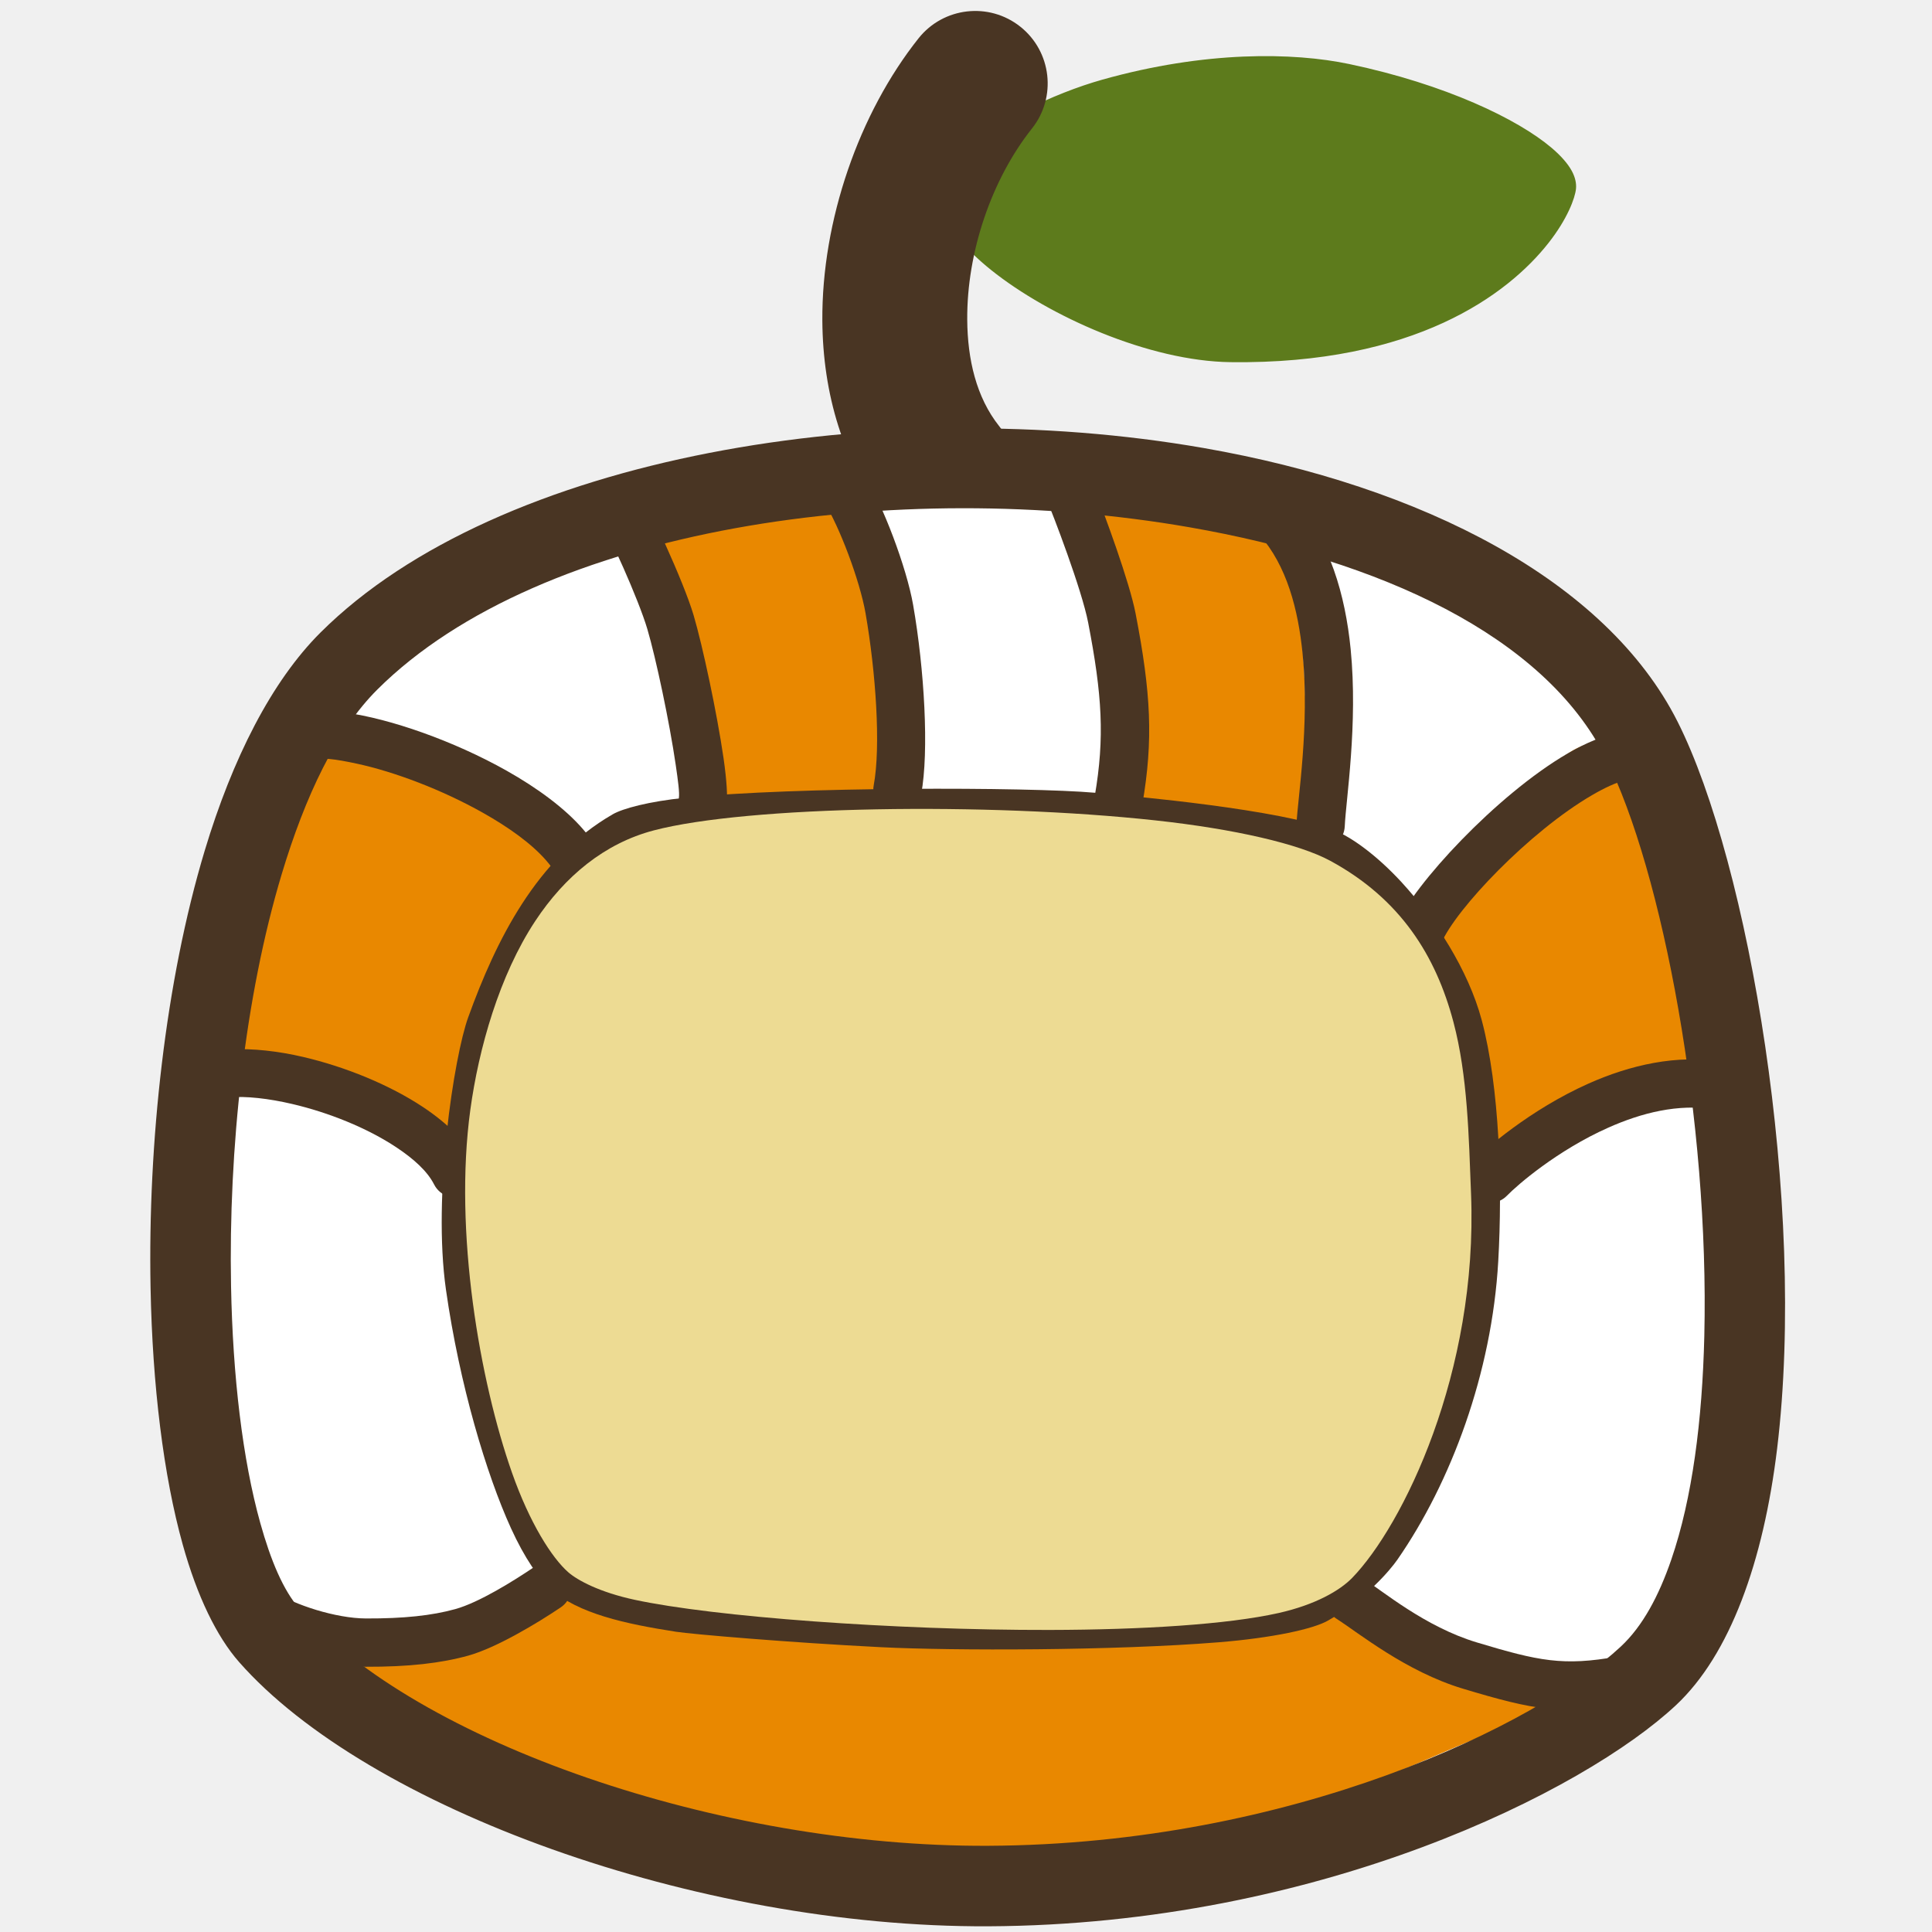
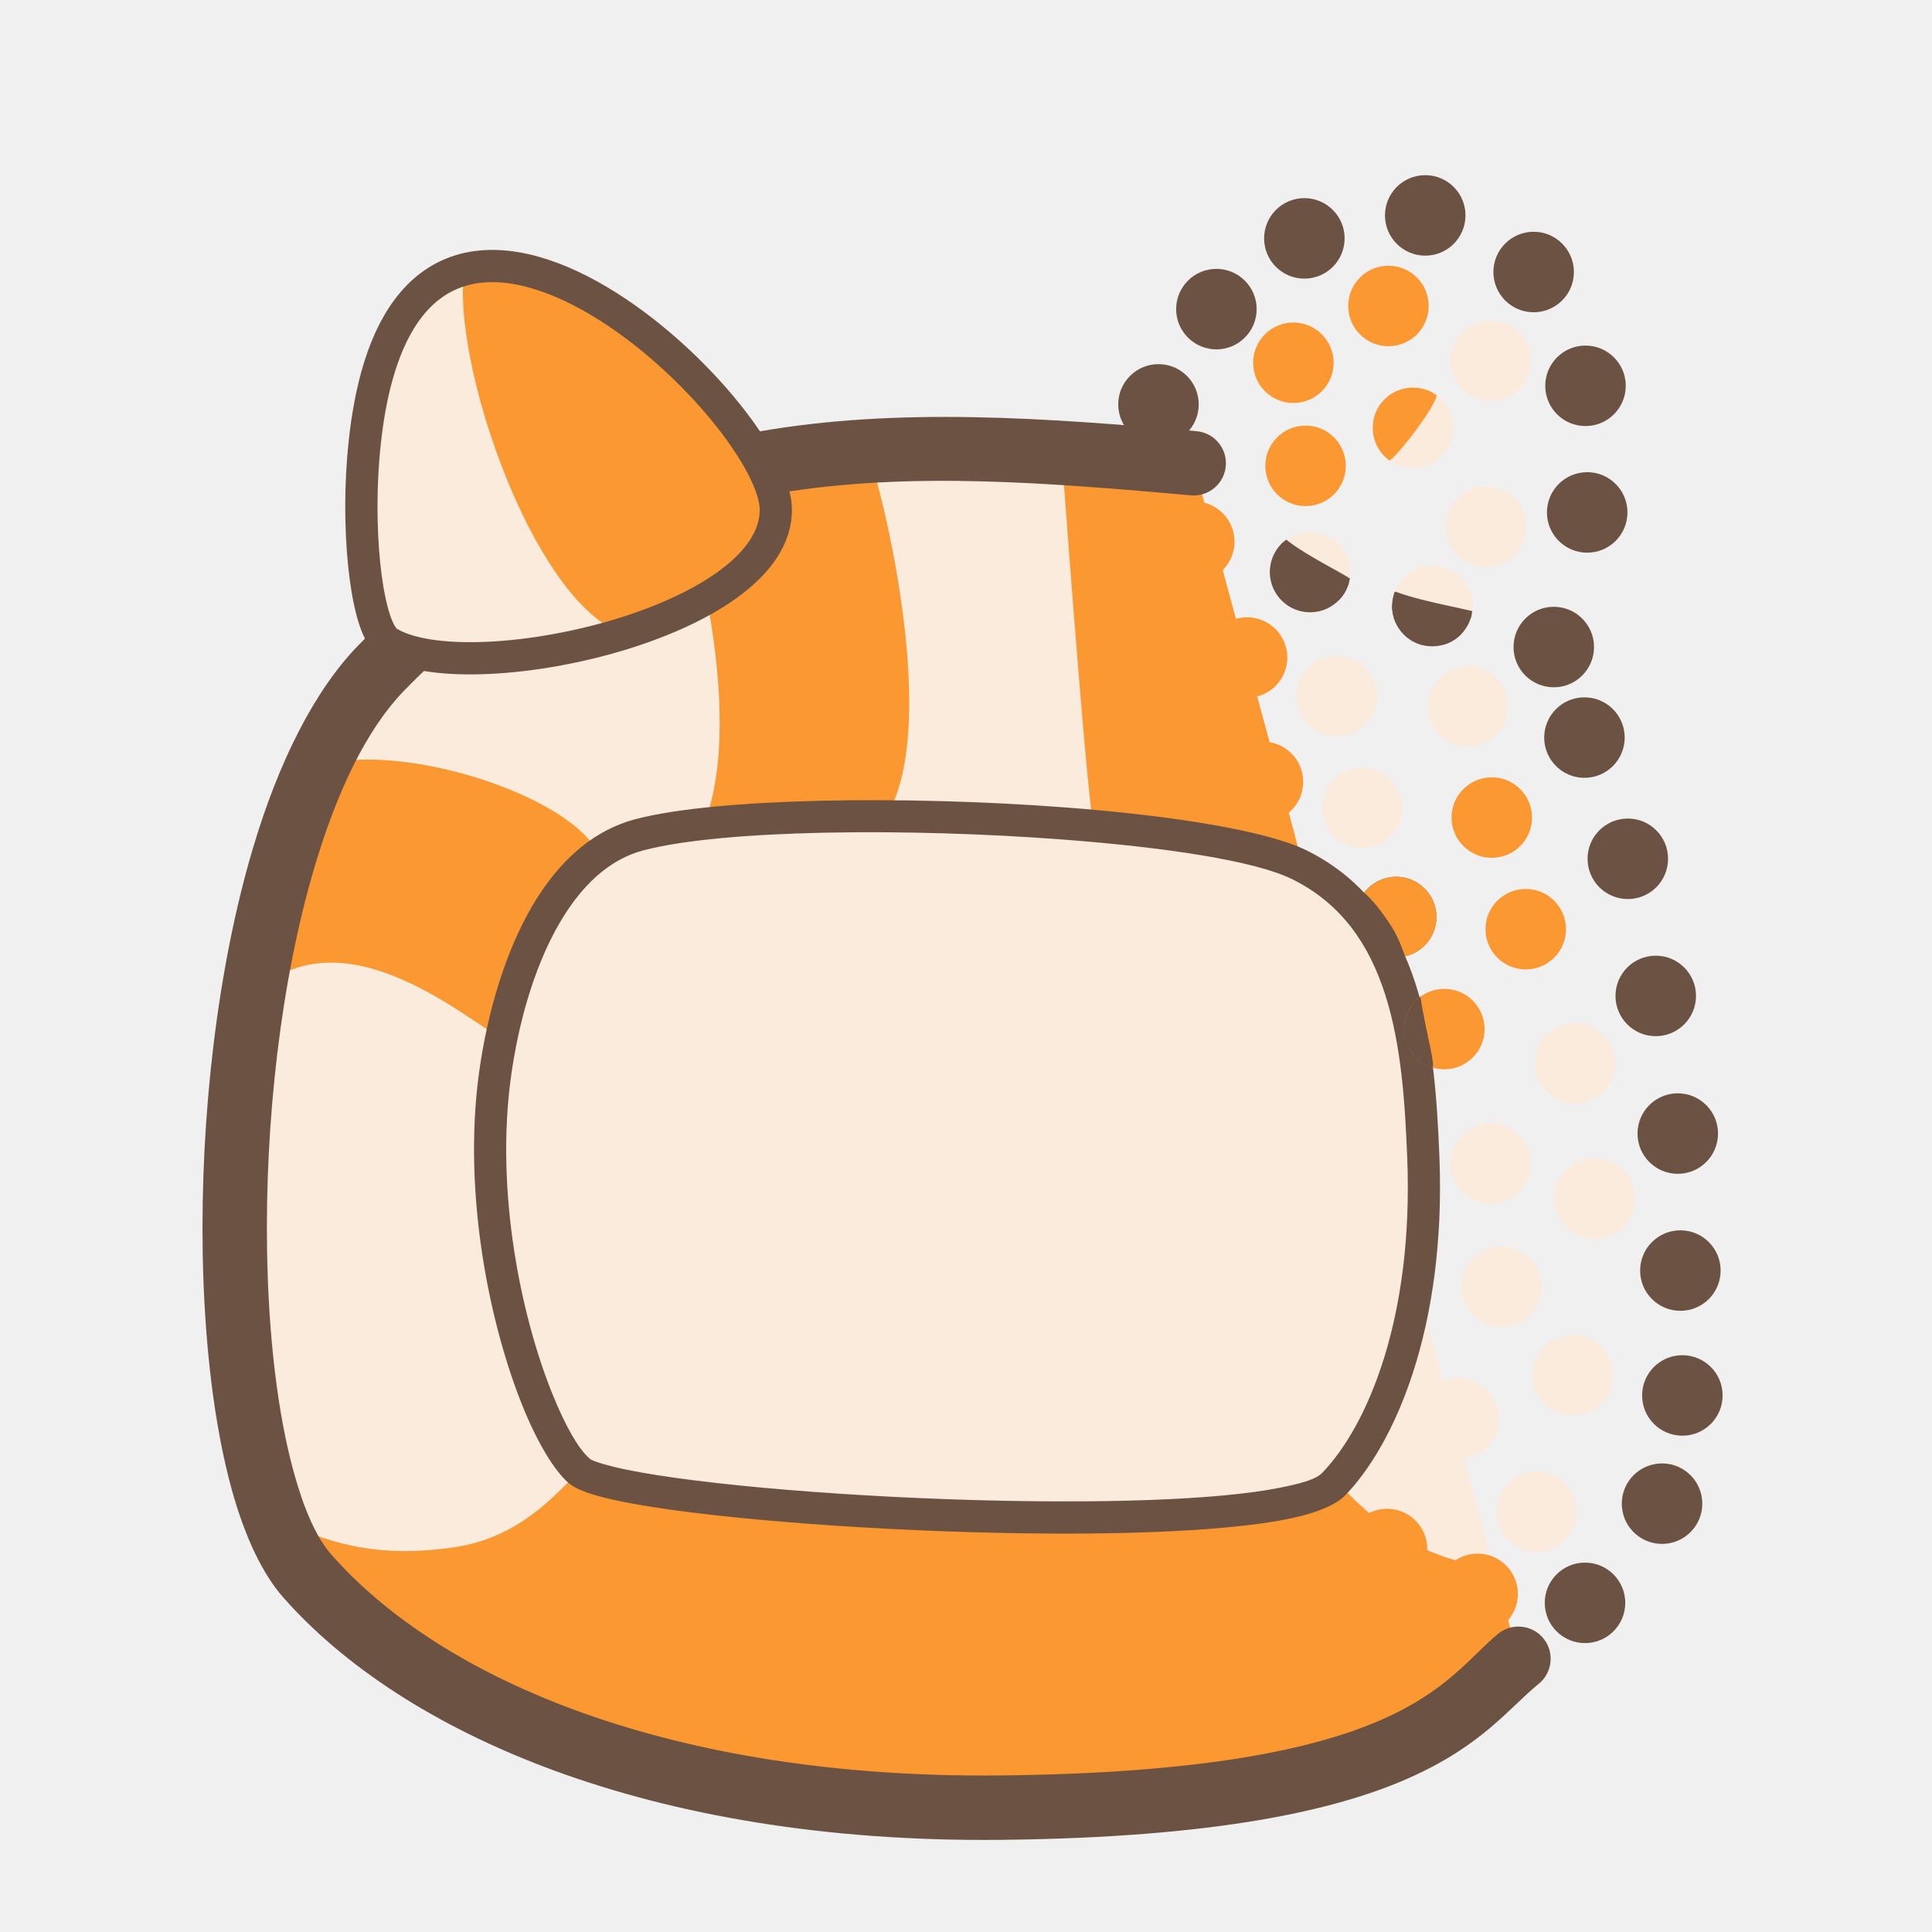
- <svg xmlns="http://www.w3.org/2000/svg" xml:space="preserve" style="fill-rule:evenodd;clip-rule:evenodd;stroke-linejoin:round;stroke-miterlimit:2" viewBox="0 0 240 240">
-   <path d="M1288.03 364.478c-121.3 7.598-290.485-58.047-311.248-104.862-17.236-38.863 83.088-90.286 151.868-111.623 105.36-32.683 197.97-38.227 257.56-32.475 147.19 14.208 244.29 56.896 244.08 80.684-.22 24.477-68.14 151.105-342.26 168.276Z" style="fill:#5d7b1c" transform="matrix(.11477 .01029 -.01263 .1409 9.652 -21.12)" />
-   <path d="M1289.03 375.05c-87.59 5.487-199.45-25.888-265.99-61.868-30.572-16.532-51.612-34.429-58.501-49.963-6.528-14.718-1.006-31.134 14.098-47.253 29.103-31.064 95.183-62.31 145.383-77.883 107.87-33.461 202.71-38.984 263.72-33.095 105.89 10.221 186.43 35.101 225.22 57.304 11.35 6.497 19.41 12.94 24.14 18.758 4.38 5.395 6.25 10.585 6.21 15.228-.08 8.261-6.33 27.086-24.32 49.605-38.53 48.218-131.87 116.759-329.96 129.167Zm-1.99-21.145c185.67-11.63 274.02-74.396 310.12-119.59 14-17.518 20.06-31.762 20.11-38.189.02-1.616-1.56-3.186-3.46-5.115-3.56-3.628-8.93-7.422-15.81-11.366-36.71-21.006-113.14-43.927-213.32-53.597-58.17-5.614-148.55-.049-251.4 31.854-39.78 12.341-90.58 35.026-121.2 59.369-9.31 7.398-16.712 14.878-20.9 22.293-3.207 5.679-4.476 11.217-2.155 16.449 5.569 12.558 23.695 26.135 48.415 39.5 62.47 33.777 167.36 63.543 249.6 58.392Z" style="fill:#5d7b1c" transform="matrix(.11477 .01029 -.01263 .1409 9.652 -21.12)" />
-   <path d="M979.272 77.94c1.934-12.471 5.479-14.55 7.913-4.641s2.839 28.078.906 40.549c-3.127 20.16-5.071 49.143-5.033 76.22.022 15.688.699 30.834 2.479 42.324 1.933 12.473 1.526 30.642-.908 40.547-2.434 9.905-5.98 7.819-7.913-4.654-3.295-21.265-4.881-48.768-4.921-77.804-.056-40.005 2.858-82.755 7.477-112.541Z" style="fill:#493523" transform="matrix(1.59803 0 0 .31186 -1450.803 -19.544)" />
-   <g transform="translate(-166.74 -8.307) scale(.25413)">
-     <path d="M826.689 355.803c-91.934 91.579-98.175 408.993-38.941 476.309 60.003 68.191 214.392 123.141 351.382 122.511 155.43-.714 279.95-62.681 322.81-102.788 79.28-74.187 44.83-361.859-3.33-457.476-81.42-161.651-492.873-177.064-631.921-38.556Z" style="fill:#fff" />
+ <svg xmlns="http://www.w3.org/2000/svg" xml:space="preserve" style="fill-rule:evenodd;clip-rule:evenodd;stroke-linecap:round;stroke-linejoin:round;stroke-miterlimit:1.5" viewBox="0 0 240 240">
+   <g transform="translate(-148.446 -1.353)scale(.2369)">
+     <path d="M1252.57 248.622c-153.45-13.469-298.435-23.615-425.881 107.181-90.558 92.94-98.175 408.993-38.941 476.309 60.003 68.191 184.802 123.305 363.312 121.481 219.62-2.245 242.09-53.864 271.8-78.069" style="fill:#faebdd" />
    <clipPath id="a">
-       <path d="M826.689 355.803c-91.934 91.579-98.175 408.993-38.941 476.309 60.003 68.191 214.392 123.141 351.382 122.511 155.43-.714 279.95-62.681 322.81-102.788 79.28-74.187 44.83-361.859-3.33-457.476-81.42-161.651-492.873-177.064-631.921-38.556Z" />
+       <path d="M1252.57 248.622c-153.45-13.469-298.435-23.615-425.881 107.181-90.558 92.94-98.175 408.993-38.941 476.309 60.003 68.191 184.802 123.305 363.312 121.481 219.62-2.245 242.09-53.864 271.8-78.069" />
    </clipPath>
    <g clip-path="url(#a)">
-       <path d="M928.557 812.936c-8.284.231-68.611 37.543-84.692 33.523-12.61-3.152-10.006 2.831-9.505 4.382 3.966 12.29 76.659 46.159 97.695 53.567 28.099 9.895 49.676 16.817 73.335 22.392 27.54 6.489 43.29 7.867 69.69 10.964 22.82 2.678 145.61-3.364 161.43-6.526 36.19-7.235 50.53-14.584 82.8-24.835 14.12-4.484 40.39-16.479 54-22.072 29.51-12.135 23.51-5.776 40.93-19.184 9.59-7.386-22.36-8.229-47.78-13.834-21.05-4.64-41.35-39.986-45.56-37.357-11.16 6.971-100.24 15.002-185.18 24.439-24.57 2.729-190.46-25.924-207.163-25.459Z" style="fill:#e98800" transform="translate(.002)" />
-       <path d="M770.719 293.412c-7.718 1.385 10.428 88.329 5.854 112.047-1.631 8.456 32.781 13.029 79.604 22.328 16.713 3.319 63.627 6.323 76.903.898 10.356-4.232 6.501-17.895 2.752-33.449-6.61-27.421-25.729-70.469-35.067-80.162-7.813-8.109-39.126 2.667-69.36-4.749-33.36-8.183-52.642-18.356-60.686-16.913Z" style="fill:#e98800" transform="rotate(-116.094 1177.66 255.64)" />
-       <path d="M914.065 293.431c-7.51 15.356-10.279 131.739-9.152 132.561 9.619 7.003 72.91-3.482 97.717-10.138 25.31-6.794 80.28-19.909 75.59-26.444-.25-.358.89-10.037 1.31-21.335.92-24.632 7.04-99.109 2.87-97.978-31.64 8.598-38.95 16.93-78.49 23.02-37.84 5.828-82.375-14.958-89.845.314Z" style="fill:#e98800" transform="rotate(119.041 903.152 363.732) skewX(8.007)" />
-       <path d="M854.913 353.219c.838 4.491 18.641 41.084 23.823 75.199 4.015 26.433.412 75.399 3.848 81.877 3.884 7.322 78.833 13.841 100.013 13.685 5.788-.043 4.262-80.533.614-107.677-4.377-32.563-15.833-47.446-19.804-47.94-8.736-1.088-23.514-6.937-41.421-9.884-31.17-5.131-67.517-7.641-67.073-5.26Z" style="fill:#e98800" transform="matrix(.82904 0 0 .92015 476.93 -41.696)" />
-       <path d="M845.069 368.554c2.977 9.452 19.264 29.101 26.665 57.38 5.372 20.526 8.345 57.125 8.91 58.907 1.013 3.201 82.781 3.918 101.233-2.159 8.087-2.664 4.096-36.397 1.534-64.13-2.872-31.104-16.823-64.596-20.859-64.413-25.008 1.128-45.042 3.882-70.445 6.698-5.559.616-47.524 6.176-47.038 7.717Z" style="fill:#e98800" transform="matrix(.80711 0 0 1.08156 290.889 -100.657)" />
+       <path d="M945.974 788.517c-12.191 9.692-34.75 41.052-78.645 47.372-42.859 6.17-68.979-1.458-95.922-12.82-9.744-4.109 61.846 52.009 152.954 88.115 61.208 24.257 146.389 29.239 204.069 33.497 173.74 12.825 334.94-70.377 339.47-91.885 2.39-11.378-41.79 2.224-86.89-11.736-39.78-12.316-61.69-41.834-64.02-41.211-27.92 7.47-90.19 24.979-183.3 20.233-95.51-4.868-181.093-36.831-187.716-31.565" style="fill:#fb9832" transform="translate(.002)" />
+       <path d="m934.153 773.648 6.336-3.437 6.283-1.21c3.221-.209 8.603.246 15.806 1.679 27.918 5.554 96.862 26.597 172.082 30.431 90.12 4.594 150.4-12.381 177.42-19.612l8.46-.342 5.07 1.648 4.46 2.823c5.08 4.025 24.09 27.233 56.56 37.286 23.02 7.126 45.8 6.123 60.99 5.902 9.24-.134 16.48.185 20.96 1.268l8.57 3.646 3.42 2.786 3.19 4.02 1.98 4.135 1.05 4.369-.3 7.666-2.13 6.11-4.14 6.392c-4.02 5.001-11.5 11.532-22.34 18.567-50.97 33.083-186.71 86.49-330.85 75.85-59.28-4.376-146.762-9.852-209.668-34.782-86.35-34.22-155.537-86.407-161.133-93.168l-4.002-7.546-.654-6.549 1.522-6.203 4.224-6.114 4.39-3.187 5.658-1.93 6.277-.06 5.144 1.48c24.111 10.168 47.479 17.043 85.834 11.521 39.197-5.643 58.644-34.785 69.531-43.439m-78.964 82.744c22.485 12.828 48.739 26.262 76.17 37.132 59.512 23.585 142.381 28.073 198.471 32.213 117.46 8.671 229-28.08 286.85-58.051.72-.376 1.44-.759 2.17-1.149-13.46-.739-28.41-2.672-43.46-7.331-29.06-8.999-52.97-28.79-63.35-38.378-32.31 8.504-92.97 22.626-179.31 18.225-76.26-3.887-161.577-26.068-180.127-31.1-14.552 13.58-39.59 40.55-82.567 46.737a250 250 0 0 1-14.847 1.702" style="fill:#fb9832" transform="translate(.002)" />
+       <path d="M803.555 304.526c-7.718 1.385-4.925 91.329-9.499 115.046-1.63 8.456 105.539 31.834 124.68 12.794 19.14-19.04-.497-117.34-9.836-127.033-7.813-8.11-97.301-2.251-105.345-.807" style="fill:#fb9832" transform="rotate(243.906 1177.659 255.64)" />
+       <path d="M922.739 287.953c-23.541 28.073-17.925 121.225 10.94 151.222 8.213 8.536 141.191-24.248 126.261-28.578-72.74-21.085-15.05-138.83-28.83-132.921-76.832 32.923-97.25-2.985-108.371 10.277" style="fill:#fb9832" transform="rotate(119.041 903.15 363.732)skewX(8.007)" />
+       <path d="M852.8 319.339c2.551 30.913 16.236 196.613 19.671 203.091 3.884 7.323 120.271 31.425 134.749 22.367 19.75-12.367-43.123-177.89-54.858-216.966-11.422-38.029-100.26-16.946-99.562-8.492" style="fill:#fb9832" transform="matrix(.82904 0 0 .92015 476.93 -41.696)" />
+       <path d="M848.8 321.064c12.718 17.18 53.576 121.061 24.525 177.015-16.433 31.653 107.057 9.417 117.898-3.275 39.747-46.54-9.252-179.909-13.288-179.727-25.008 1.129-130.162 4.601-129.135 5.987" style="fill:#fb9832" transform="matrix(.80711 0 0 1.08156 290.889 -100.657)" />
+       <path d="M1356.34 478.188c-3.07 7.239-11.44 10.624-18.68 7.553-7.24-3.07-10.62-11.439-7.55-18.678 2.51-5.914 7.75-13.058 15.32-20.401 14.68-14.258 38.66-30.355 62.22-41.29 25.12-11.655 50.06-16.521 64.76-11.21 7.4 2.672 11.23 10.845 8.56 18.24s-10.85 11.229-18.24 8.558c-3.06-1.105-6.96-.887-11.36-.249-9.44 1.37-20.5 5.299-31.73 10.507-17.72 8.223-35.75 19.705-48.65 30.702-7.07 6.028-12.64 11.536-14.65 16.268" style="fill:#fb9832" transform="translate(.002)" />
+       <path d="M1311.02 403.418c-2.18 7.554-10.09 11.919-17.64 9.739-7.56-2.179-11.92-10.082-9.74-17.637 2.72-9.443 11.48-20.041 24.64-29.293 25.51-17.918 67.67-32.364 93.27-31.466 7.85.276 14.01 6.88 13.73 14.738-.27 7.858-6.88 14.014-14.73 13.738-17.92-.629-45.6 8.534-66.29 20.273-6.63 3.762-12.53 7.796-17.04 11.958-2.97 2.739-5.43 5.25-6.2 7.95" style="fill:#fb9832" transform="rotate(11.218 447.352 913.807)" />
+       <path d="M993.494 307.824c-4.48-6.462-2.872-15.345 3.59-19.826 6.466-4.48 15.346-2.871 19.826 3.591 12.32 17.774 17.12 44.429 17.59 71.747.63 36.774-6.1 74.578-6.69 87.573-.35 7.855-7.02 13.944-14.87 13.589-7.86-.355-13.947-7.02-13.592-14.875.576-12.733 7.282-49.764 6.662-85.795-.37-21.221-2.94-42.196-12.516-56.004" style="fill:#fb9832" transform="translate(279.083 -10.652)" />
    </g>
-     <path d="M812.804 341.864c86.982-86.644 275.826-117.351 431.626-90.183 106.61 18.592 196.9 64.63 231.75 133.827 34.82 69.125 63.13 235.381 48.64 355.229-6.68 55.218-23.03 100.754-49.44 125.464-44.67 41.804-174.15 107.352-336.16 108.097-142.963.657-303.622-58.023-366.243-129.189-10.991-12.491-20.492-32.192-27.5-57.272-9.433-33.765-14.855-77.945-15.759-125.719-1.341-70.857 7.214-149.67 26.468-213.606 13.552-45.002 32.643-82.766 56.618-106.648Zm27.771 27.879c-20.155 20.076-35.319 52.285-46.711 90.115-18.162 60.311-26.069 134.676-24.804 201.515.833 44.024 5.623 84.761 14.316 115.875 5.077 18.173 11.178 32.816 19.142 41.867 57.387 65.217 205.512 116.436 336.522 115.833 148.85-.684 268.41-59.069 309.46-97.479 10.63-9.945 18.47-24.667 24.57-42.378 10.34-30.07 15.17-68.282 16.15-109.268 2.5-104.574-20.21-227.091-48.18-282.614-30.29-60.127-110.73-96.608-203.37-112.763-143.08-24.95-317.218-.272-397.095 79.297Z" style="fill:#493523" />
-     <path d="M1309.62 824.101c-5.5-3.5-7.12-10.803-3.62-16.298 3.5-5.496 10.8-7.117 16.3-3.618 9.49 6.045 30.34 23.711 55.69 31.341 30.27 9.112 42.15 11.664 68.77 6.933 6.41-1.141 12.54 3.142 13.68 9.556 1.14 6.415-3.14 12.549-9.55 13.689-30.84 5.48-44.65 2.985-79.71-7.57-27.9-8.399-51.11-27.379-61.56-34.033Zm51.02-330.367c-2.55 5.998-9.48 8.802-15.48 6.258-6-2.544-8.8-9.479-6.26-15.477 8.11-19.119 48.51-63.111 83.48-83.507 17.76-10.359 34.61-14.169 46.28-9.955 6.12 2.214 9.3 8.986 7.09 15.114-2.22 6.128-8.99 9.305-15.12 7.091-2.62-.947-5.77-.437-9.28.504-5.28 1.418-11.06 4.133-17.07 7.641-30.58 17.83-66.55 55.617-73.64 72.331Z" style="fill:#493523" transform="translate(.002)" />
-     <path d="M1317.02 438.822c-3.52 5.478-10.84 7.062-16.31 3.536-5.48-3.527-7.07-10.838-3.54-16.316 4.41-6.844 22.6-30.57 48.37-48.746 17.89-12.616 39.35-22.449 62.26-23.101 6.51-.186 11.95 4.951 12.13 11.464.19 6.513-4.95 11.951-11.46 12.136-18.21.518-35.1 8.768-49.32 18.795-22.39 15.789-38.3 36.287-42.13 42.232Z" style="fill:#493523" transform="rotate(11.219 447.359 913.805)" />
-     <path d="M776.921 830.215c-5.405-3.639-6.838-10.981-3.199-16.386 3.638-5.404 10.98-6.838 16.385-3.199 9.629 6.484 30.224 13.14 44.826 13.194 18.514.068 32.227-1.395 43.724-4.574 11.65-3.222 28.521-13.788 38.356-20.417 5.402-3.642 12.745-2.212 16.387 3.19 3.642 5.403 2.212 12.745-3.191 16.387-11.552 7.788-31.574 19.811-45.258 23.595-13.18 3.645-28.882 5.507-50.105 5.428-18.885-.07-45.472-8.834-57.925-17.218Zm176.395-367.316c.757 6.471-3.882 12.339-10.353 13.096-6.471.758-12.34-3.881-13.097-10.352-.481-4.11-3.1-8.117-6.653-12.221-7.231-8.354-18.442-16.343-31.081-23.46-19.859-11.184-43.271-20.077-61.834-24.034-9.853-2.1-17.947-3.392-22.372-1.409-5.946 2.664-12.936 0-15.6-5.945-2.664-5.946-.001-12.936 5.945-15.601 5.783-2.591 15.162-3.491 26.751-1.931 21.693 2.92 52.911 13.828 78.696 28.348 15.262 8.595 28.613 18.492 37.346 28.58 7.092 8.193 11.292 16.724 12.252 24.929Z" style="fill:#493523" transform="translate(.002)" />
-     <path d="M997.831 292.608c-3.514-5.487-1.913-12.794 3.569-16.308 5.49-3.515 12.8-1.914 16.31 3.572 8.71 13.588 20.48 44.642 23.68 63.015 5.48 31.395 7.85 71.567 3.93 92.48-1.2 6.404-7.37 10.629-13.77 9.429-6.41-1.199-10.63-7.372-9.43-13.776 3.56-19.017.99-55.529-3.99-84.078-2.75-15.83-12.8-42.626-20.299-54.334Z" style="fill:#493523" transform="translate(61.091 -14.473)" />
-     <path d="M983.756 293.549c-3.932-5.195-2.907-12.605 2.288-16.537 5.195-3.932 12.605-2.907 16.536 2.288 4.53 5.98 22.11 43.873 27.05 60.607 4.39 14.857 11.4 47.69 14.61 69.775 1.58 10.897 2.08 19.54 1.48 23.287-1.03 6.435-7.08 10.827-13.52 9.803-6.43-1.024-10.82-7.08-9.8-13.514.42-2.609-.42-8.59-1.52-16.179-3.06-21.042-9.71-52.329-13.89-66.484-4.32-14.602-19.285-47.829-23.234-53.046Z" style="fill:#493523" transform="translate(-34.443 -6.426)" />
-     <path d="M981.229 410.088c2.947 5.811.621 12.921-5.19 15.868-5.811 2.946-12.921.621-15.867-5.19-3.33-6.566-10.098-12.583-18.404-18.104-14.272-9.484-33.121-17.047-50.944-21.207-11.463-2.675-22.485-3.963-31.494-3.227-4.526.37-8.442 1.137-11.259 2.901-5.522 3.458-12.812 1.782-16.27-3.739-3.458-5.522-1.783-12.813 3.739-16.271 12.234-7.661 35.636-8.494 60.65-2.656 20.533 4.793 42.205 13.609 58.646 24.536 12.169 8.088 21.515 17.469 26.393 27.089Z" style="fill:#493523" transform="translate(-91.872 190.88)" />
-     <path d="M992.558 304.618c-4.335-4.864-3.905-12.332.959-16.667 4.864-4.335 12.333-3.905 16.663.959 16.78 18.828 24.46 45.174 27.08 71.705 3.63 36.725-2.29 73.531-2.88 86.652-.3 6.508-5.82 11.554-12.33 11.259-6.51-.294-11.55-5.817-11.26-12.326.57-12.608 6.47-47.969 2.98-83.261-2.13-21.48-7.63-43.077-21.212-58.321Z" style="fill:#493523" transform="translate(279.083 -10.652)" />
-     <path d="M992.803 285.498c-2.788-5.052-1.517-11.524 3.217-15.108 5.2-3.932 12.6-2.906 16.54 2.289.31.417 1.95 3.359 3.9 8.25 5.32 13.297 17.45 46.283 20.42 61.645 7.55 39.025 8.72 61.85 3.33 93.286-1.11 6.422-7.21 10.741-13.64 9.639-6.42-1.102-10.74-7.21-9.63-13.632 4.9-28.583 3.62-49.329-3.24-84.812-3.1-16.061-17.139-52.798-20.631-60.952a51.064 51.064 0 0 0-.266-.605Z" style="fill:#493523" transform="translate(174.325 -10.069)" />
-     <path d="M917.803 399.97c23.163-13.365 237.317-14.306 289.407-9.706 24.25 2.141 111.17 9.3 144.38 22.189 19.08 7.406 62.72 54.055 74.98 100.127 10.65 40.02 12.07 98.678 9.5 143.852-3.72 65.484-27.61 129.369-58.76 174.299-3.8 5.482-15.72 19.036-34.32 29.786-25.35 14.649-204.16 16.141-267.9 12.928-57.27-2.887-117.934-8.02-127.528-9.513-25.641-3.99-50.265-7.251-64.439-19.924-17.197-15.376-44.838-90.154-56.537-172.04-7.851-54.947 4.455-136.12 12.641-158.752 15.366-42.482 36.343-88.877 78.576-113.246Z" style="fill:#cebaba" transform="translate(263.553 144.422) scale(.76693)" />
-     <path d="M902.418 373.306c6.349-3.664 22.849-8.17 46.269-10.546 69.903-7.095 218.613-6.925 261.233-3.162 25.68 2.268 117.63 10.505 152.81 24.156 10.29 3.994 26.58 15.564 42.64 33.053 20.9 22.754 42.35 55.532 50.95 87.859 11.36 42.714 13.23 105.299 10.49 153.513-4.06 71.431-30.22 141.083-64.2 190.093-4.93 7.104-20.12 24.969-44.22 38.899-9.37 5.416-35.45 11.112-69.93 13.891-66.53 5.361-169.45 5.421-214.92 3.129-58.7-2.959-120.877-8.31-130.711-9.84-32.227-5.015-62.41-11.466-80.224-27.393-7.106-6.353-16.37-19.522-25.083-38.657-15.631-34.325-32.74-91.285-41.411-151.979-8.586-60.087 5.215-148.828 14.167-173.577 17.712-48.969 43.458-101.349 92.14-129.439Zm426.122 459.995c12.56-7.46 20.86-16.345 23.47-20.111 28.33-40.85 49.94-98.968 53.33-158.506 2.39-42.132 1.41-96.864-8.52-134.19-6.11-22.96-21.96-45.883-36.8-62.044-7.77-8.466-14.59-15.364-19.57-17.297-31.25-12.128-113.13-18.209-135.95-20.224-35.72-3.155-149.24-3.571-221.922.908-22.466 1.384-47.213 5.174-51.042 5.773-34.642 20.93-50.54 60.633-63.36 96.077-7.42 20.515-18.231 94.121-11.115 143.927 6.644 46.501 18.658 90.596 30.771 121.563 6.101 15.598 10.891 27.484 15.81 31.882 3.773 3.373 9.23 4.833 15.156 6.376 10.208 2.657 21.742 4.249 33.497 6.078 9.354 1.456 68.505 6.372 124.345 9.187 43.76 2.206 142.84 2.152 206.88-3.008 19.76-1.593 42.55-5.916 45.02-6.391Z" style="fill:#493523" transform="translate(263.553 144.422) scale(.76693)" />
-     <path d="M938.959 423.292c81.301-21.382 344.361-15.073 401.171 15.732 67.4 36.54 65.66 110.13 68.33 177.791 3.93 99.692-36.07 185.575-64.21 214.616-35.73 36.86-416.016 17.932-443.125-5.883-25.055-22.01-62.72-156.346-48.825-258.231 7.643-56.042 32.473-129.775 86.659-144.025Z" style="fill:#eddb93" transform="translate(263.553 144.422) scale(.76693)" />
-     <path d="M928.519 383.596c59.694-15.699 212.781-18.017 319.711-6.403 50.69 5.507 91.69 15.025 111.47 25.747 45.02 24.408 67.43 60.821 78.55 102.8 9.06 34.215 9.77 72.62 11.22 109.457 4.5 114.038-43.55 211.581-75.75 244.801-7.79 8.033-23.45 17.164-47.07 22.439-32.31 7.217-86.38 10.64-145.93 10.751-99.15.186-213.874-8.362-264.419-19.238-22.186-4.774-36.359-12.376-42.266-17.565-10.497-9.221-24.608-31.456-35.855-63.454-20.488-58.286-37.154-153.407-26.55-231.161 5.352-39.24 18.496-85.717 41.356-120.368 18.873-28.608 44.21-49.568 75.533-57.806Zm-1.447 407.881c25.046 3.171 160.788 19.793 253.488 19.619 41.16-.077 79.4-1.652 108.03-5.372 11.17-1.451 24.5-4.85 29.1-6.07 23.68-27.594 52.98-99.269 49.75-181.22-1-25.356-1.18-51.612-5.27-76.168-4.49-27.011-13.82-52.096-41.6-67.159-14.32-7.762-44.51-12.315-81.21-16.301-96.97-10.533-235.83-10.054-289.962 4.183-16.19 4.257-26.358 19.084-34.686 35.349-11.834 23.114-18.497 50.731-21.742 74.525-8.85 64.886 5.56 144.206 22.657 192.846 3.327 9.466 8.493 20.011 11.445 25.768Z" style="fill:#eddb93" transform="translate(263.553 144.422) scale(.76693)" />
+     <path d="M1254.05 231.802c9.28.815 16.16 9.013 15.34 18.297-.81 9.283-9.01 16.158-18.29 15.344-148.43-13.029-289.047-24.368-412.317 102.144-20.164 20.694-35.503 53.512-47.008 92-18.143 60.69-26.223 135.276-25.107 202.269.736 44.181 5.451 85.038 14.117 116.258 5.163 18.6 11.467 33.558 19.639 42.844 57.81 65.699 178.477 117.509 350.456 115.751 106.26-1.086 164.89-13.68 200.49-29.366 34.71-15.3 46.8-33.487 60.82-44.909 7.23-5.886 17.87-4.8 23.76 2.425 5.88 7.225 4.8 17.869-2.43 23.756-15.69 12.783-29.68 32.507-68.53 49.63-37.98 16.735-100.39 31.073-213.76 32.232-185.033 1.891-313.962-56.527-376.159-127.211-10.784-12.255-20.011-31.572-26.825-56.119-9.3-33.501-14.554-77.32-15.343-124.728-1.173-70.389 7.454-148.738 26.517-212.504 13.297-44.483 31.871-81.978 55.176-105.895 131.622-135.083 280.964-126.129 439.454-112.218" style="fill:#6c5242" />
+     <path d="M938.959 423.292c80.301-21.009 337.141-10.57 395.131 17.97 64.99 31.988 71.7 107.892 74.37 175.553 3.93 99.692-25.63 166.555-53.78 195.595-35.72 36.86-424.972 15.652-452.082-8.163-25.054-22.01-64.193-135.045-50.298-236.93 7.643-56.042 32.455-129.843 86.659-144.025" style="fill:#faebdd" transform="translate(140.124 72.892)scale(.87532)" />
+     <path d="M936.517 413.961c48.782-12.763 161.913-14.265 257.293-7.022 64.4 4.891 120.75 13.963 144.54 25.669 35.04 17.249 54.54 46.196 65.47 80.094 10.4 32.238 12.9 69.035 14.27 103.733 4.08 103.407-27.28 172.565-56.48 202.688-5.11 5.272-16.02 10.18-31.79 13.573-31.34 6.741-83.95 9.473-141.93 9.268-86.22-.304-184.38-6.998-241.122-15.905-17.727-2.783-31.56-5.838-40.025-8.924-4.935-1.798-8.425-3.81-10.511-5.642-8.202-7.206-18.114-23.159-27.106-45.235-19.711-48.393-36.355-127.121-26.383-200.245 4.766-34.944 16.09-76.486 36.446-107.348 14.426-21.873 33.375-38.436 57.328-44.704m4.883 18.662c-19.41 5.079-34.418 18.939-46.109 36.663-18.819 28.533-29.028 67.027-33.434 99.334-9.481 69.517 6.395 144.355 25.134 190.362 7.487 18.382 15.142 32.018 21.973 38.019 1.312 1.153 4.022 1.986 7.681 3.107 7.842 2.403 19.173 4.705 33.114 6.894 56.061 8.799 153.021 15.371 238.201 15.672 56.28.199 107.38-2.292 137.8-8.836 10.7-2.303 18.53-4.564 22-8.141 27.1-27.958 54.85-92.524 51.06-188.501-1.3-32.964-3.48-67.949-13.36-98.575-9.34-28.968-25.68-53.966-55.63-68.706-22.6-11.125-76.28-19.093-137.48-23.741-93.03-7.065-203.373-5.999-250.95 6.449" style="fill:#6c5242" transform="translate(140.124 72.892)scale(.87532)" />
+   </g>
+   <ellipse cx="172.487" cy="101.601" rx="4.509" ry="4.188" style="fill:#faebdd" transform="matrix(1.10898 0 0 1.19379 -22.086 -20.933)" />
+   <ellipse cx="172.487" cy="101.601" rx="4.509" ry="4.188" style="fill:#faebdd" transform="matrix(1.10898 0 0 1.19379 -25.23 -34.81)" />
+   <ellipse cx="172.487" cy="101.601" rx="4.509" ry="4.188" style="fill:#fb9832" transform="matrix(1.10898 0 0 1.19379 -36.367 -39.608)" />
+   <ellipse cx="172.487" cy="101.601" rx="4.509" ry="4.188" style="fill:#fb9832" transform="matrix(1.10898 0 0 1.19379 -42.926 -54.002)" />
+   <ellipse cx="172.487" cy="101.601" rx="4.509" ry="4.188" style="fill:#fb9832" transform="matrix(1.10898 0 0 1.19379 -34.394 -24.166)" />
+   <g transform="rotate(9.409 482.19 -77.225)scale(1.10898 1.19379)">
+     <ellipse cx="172.487" cy="101.601" rx="4.509" ry="4.188" style="fill:#faebdd" />
+     <clipPath id="b">
+       <ellipse cx="172.487" cy="101.601" rx="4.509" ry="4.188" />
+     </clipPath>
+     <g clip-path="url(#b)">
+       <path d="M158.508 70.502c3.288 1.864 9.436 3.477 9.252 3.904-2.042 4.726-6.649 4.363-8.363 3.051-1.895-1.452-2.759-4.214-.889-6.955" style="fill:#6c5242;stroke:#6c5242;stroke-width:1px" transform="matrix(.90173 0 0 .83767 26.024 39.95)" />
+     </g>
+   </g>
+   <ellipse cx="172.487" cy="101.601" rx="4.509" ry="4.188" style="fill:#fb9832" transform="matrix(1.10898 0 0 1.19379 -29.103 -63.42)" />
+   <ellipse cx="172.487" cy="101.601" rx="4.509" ry="4.188" style="fill:#fb9832" transform="matrix(1.10898 0 0 1.19379 -18.806 -83.28)" />
+   <ellipse cx="172.487" cy="101.601" rx="4.509" ry="4.188" style="fill:#fb9832" transform="matrix(1.10898 0 0 1.19379 -30.615 -76.226)" />
+   <g transform="matrix(1.10898 0 0 1.19379 -15.763 -68.143)">
+     <ellipse cx="172.487" cy="101.601" rx="4.509" ry="4.188" style="fill:#faebdd" />
+     <clipPath id="c">
+       <ellipse cx="172.487" cy="101.601" rx="4.509" ry="4.188" />
+     </clipPath>
+     <g clip-path="url(#c)">
+       <path d="M171.918 58.865c1.074-.657 6.723-8.018 5.542-8.278-2.864-.632-6.251.392-7.135 3.487-.35 1.224.324 3.468 1.593 4.791" style="fill:#fb9832;stroke:#fb9832;stroke-width:1px" transform="matrix(.90173 0 0 .83767 14.586 55.352)" />
+     </g>
+   </g>
+   <g transform="matrix(1.10898 0 0 1.19379 -13.354 -46.001)">
+     <ellipse cx="172.487" cy="101.601" rx="4.509" ry="4.188" style="fill:#faebdd" />
+     <clipPath id="d">
+       <ellipse cx="172.487" cy="101.601" rx="4.509" ry="4.188" />
+     </clipPath>
+     <g clip-path="url(#d)">
+       <path d="M157.678 71.907c3.715 1.388 10.28 2.342 10.223 2.699-.572 3.583-6.79 4.163-8.504 2.851-1.895-1.452-2.759-3.17-1.719-5.55" style="fill:#6c5242;stroke:#6c5242;stroke-width:1px" transform="matrix(.90173 0 0 .83767 26.138 40.296)" />
+     </g>
+   </g>
+   <ellipse cx="172.487" cy="101.601" rx="4.509" ry="4.188" style="fill:#faebdd" transform="matrix(1.10898 0 0 1.19379 -8.917 -33.532)" />
+   <ellipse cx="172.487" cy="101.601" rx="4.509" ry="4.188" style="fill:#faebdd" transform="matrix(1.10898 0 0 1.19379 -6.669 -55.845)" />
+   <ellipse cx="172.487" cy="101.601" rx="4.509" ry="4.188" style="fill:#faebdd" transform="matrix(1.10898 0 0 1.19379 -6.098 -76.475)" />
+   <ellipse cx="172.487" cy="101.601" rx="4.509" ry="4.188" style="fill:#6c5242" transform="matrix(1.10898 0 0 1.19379 5.542 -29.665)" />
+   <ellipse cx="172.487" cy="101.601" rx="4.509" ry="4.188" style="fill:#6c5242" transform="matrix(1.10898 0 0 1.19379 1.731 -40.913)" />
+   <ellipse cx="172.487" cy="101.601" rx="4.509" ry="4.188" style="fill:#6c5242" transform="matrix(1.10898 0 0 1.19379 5.883 -57.635)" />
+   <ellipse cx="172.487" cy="101.601" rx="4.509" ry="4.188" style="fill:#6c5242" transform="matrix(1.10898 0 0 1.19379 5.672 -73.363)" />
+   <ellipse cx="172.487" cy="101.601" rx="4.509" ry="4.188" style="fill:#6c5242" transform="matrix(1.10898 0 0 1.19379 -.769 -87.5)" />
+   <ellipse cx="172.487" cy="101.601" rx="4.509" ry="4.188" style="fill:#6c5242" transform="matrix(1.10898 0 0 1.19379 -14.237 -94.532)" />
+   <ellipse cx="172.487" cy="101.601" rx="4.509" ry="4.188" style="fill:#6c5242" transform="matrix(1.10898 0 0 1.19379 -29.252 -91.678)" />
+   <ellipse cx="172.487" cy="101.601" rx="4.509" ry="4.188" style="fill:#6c5242" transform="matrix(1.10898 0 0 1.19379 -40.179 -82.89)" />
+   <ellipse cx="172.487" cy="101.601" rx="4.509" ry="4.188" style="fill:#6c5242" transform="matrix(1.10898 0 0 1.19379 -47.374 -71.055)" />
+   <ellipse cx="172.487" cy="101.601" rx="4.509" ry="4.188" style="fill:#6c5242" transform="matrix(1.10898 0 0 1.19379 10.928 -14.608)" />
+   <ellipse cx="172.487" cy="101.601" rx="4.509" ry="4.188" style="fill:#6c5242" transform="matrix(1.10898 0 0 1.19379 14.398 2.428)" />
+   <ellipse cx="172.487" cy="101.601" rx="4.509" ry="4.188" style="fill:#6c5242" transform="matrix(1.10898 0 0 1.19379 17.134 19.525)" />
+   <ellipse cx="172.487" cy="101.601" rx="4.509" ry="4.188" style="fill:#6c5242" transform="matrix(1.10898 0 0 1.19379 17.458 36.544)" />
+   <ellipse cx="172.487" cy="101.601" rx="4.509" ry="4.188" style="fill:#6c5242" transform="matrix(1.10898 0 0 1.19379 17.705 52.057)" />
+   <ellipse cx="172.487" cy="101.601" rx="4.509" ry="4.188" style="fill:#6c5242" transform="matrix(1.10898 0 0 1.19379 15.18 65.5)" />
+   <ellipse cx="172.487" cy="101.601" rx="4.509" ry="4.188" style="fill:#6c5242" transform="matrix(1.10898 0 0 1.19379 5.611 77.822)" />
+   <ellipse cx="172.487" cy="101.601" rx="4.509" ry="4.188" style="fill:#faebdd" transform="matrix(1.10898 0 0 1.19379 4.076 49.535)" />
+   <ellipse cx="172.487" cy="101.601" rx="4.509" ry="4.188" style="fill:#faebdd" transform="matrix(1.10898 0 0 1.19379 -.417 66.474)" />
+   <ellipse cx="172.487" cy="101.601" rx="4.509" ry="4.188" style="fill:#faebdd" transform="matrix(1.10898 0 0 1.19379 -10.092 54.917)" />
+   <ellipse cx="172.487" cy="101.601" rx="4.509" ry="4.188" style="fill:#fb9832" transform="matrix(1.10898 0 0 1.19379 -1.75 -5.864)" />
+   <ellipse cx="172.487" cy="101.601" rx="4.509" ry="4.188" style="fill:#fb9832" transform="matrix(1.10898 0 0 1.19379 -18.985 71.134)" />
+   <ellipse cx="172.487" cy="101.601" rx="4.509" ry="4.188" style="fill:#fb9832" transform="matrix(1.10898 0 0 1.19379 -7.727 76.709)" />
+   <ellipse cx="172.487" cy="101.601" rx="4.509" ry="4.188" style="fill:#faebdd" transform="matrix(1.10898 0 0 1.19379 4.352 10.784)" />
+   <ellipse cx="172.487" cy="101.601" rx="4.509" ry="4.188" style="fill:#faebdd" transform="matrix(1.10898 0 0 1.19379 -6.108 23.233)" />
+   <ellipse cx="172.487" cy="101.601" rx="4.509" ry="4.188" style="fill:#faebdd" transform="matrix(1.10898 0 0 1.19379 -4.771 38.56)" />
+   <ellipse cx="172.487" cy="101.601" rx="4.509" ry="4.188" style="fill:#faebdd" transform="matrix(1.10898 0 0 1.19379 6.817 27.597)" />
+   <g transform="matrix(1.10898 0 0 1.19379 -11.864 6.543)">
+     <ellipse cx="172.487" cy="101.601" rx="4.509" ry="4.188" style="fill:#fb9832" />
+     <clipPath id="e">
+       <ellipse cx="172.487" cy="101.601" rx="4.509" ry="4.188" />
+     </clipPath>
+     <g clip-path="url(#e)">
+       <path d="M178.528 124.288c.66 4.362 2.031 8.887 1.374 8.656-.352-.124-3.073-.744-3.08-4.203-.003-1.381 1.528-4.237 1.706-4.453" style="fill:#6c5242;stroke:#6c5242;stroke-width:1px" transform="matrix(.90173 0 0 .83767 8.388 -5.738)" />
+     </g>
+   </g>
+   <ellipse cx="172.487" cy="101.601" rx="4.509" ry="4.188" style="fill:#fb9832" transform="matrix(1.10898 0 0 1.19379 -5.968 -19.728)" />
+   <g transform="matrix(1.10898 0 0 1.19379 -17.845 -7.375)">
+     <ellipse cx="172.487" cy="101.601" rx="4.509" ry="4.188" style="fill:#6c5242" />
+     <clipPath id="f">
+       <ellipse cx="172.487" cy="101.601" rx="4.509" ry="4.188" />
+     </clipPath>
+     <g clip-path="url(#f)">
+       <path d="M169.204 109.658c.873.725 2.245 2.392 3.443 4.294 1.139 1.806 1.764 4.063 1.909 4.255.663.882 5.252-4.452 2.159-8.118-2.277-2.698-5.858-1.691-7.511-.431" style="fill:#fb9832;stroke:#fb9832;stroke-width:1px" transform="matrix(.90173 0 0 .83767 16.698 6.966)" />
+     </g>
+   </g>
+   <g transform="rotate(6.175 104.142 2448.679)scale(-1.125 1.125)">
+     <path d="M142.389 69.174c1.569-11.391 47.244-45.98 45.874-.43-.269 8.932-2.511 18.575-4.881 19.726-9.183 4.459-42.729-6.694-40.993-19.296" style="fill:#faebdd" />
+     <clipPath id="g">
+       <path d="M142.389 69.174c1.569-11.391 47.244-45.98 45.874-.43-.269 8.932-2.511 18.575-4.881 19.726-9.183 4.459-42.729-6.694-40.993-19.296" />
+     </clipPath>
+     <g clip-path="url(#g)">
+       <path d="M153.612 83.475c13.412 6.405 35.332-48.27 19.041-40.509-11.409 5.435-26.705 13.939-29.482 21.842-2.654 7.553 5.172 16.15 10.441 18.667" style="fill:#fb9832;stroke:#fb9832;stroke-width:2px" />
+     </g>
+     <path d="M142.389 69.174c1.569-11.391 47.244-45.98 45.874-.43-.269 8.932-2.511 18.575-4.881 19.726-9.183 4.459-42.729-6.694-40.993-19.296" style="fill:none;stroke:#6c5242;stroke-width:3.56px" />
  </g>
</svg>
